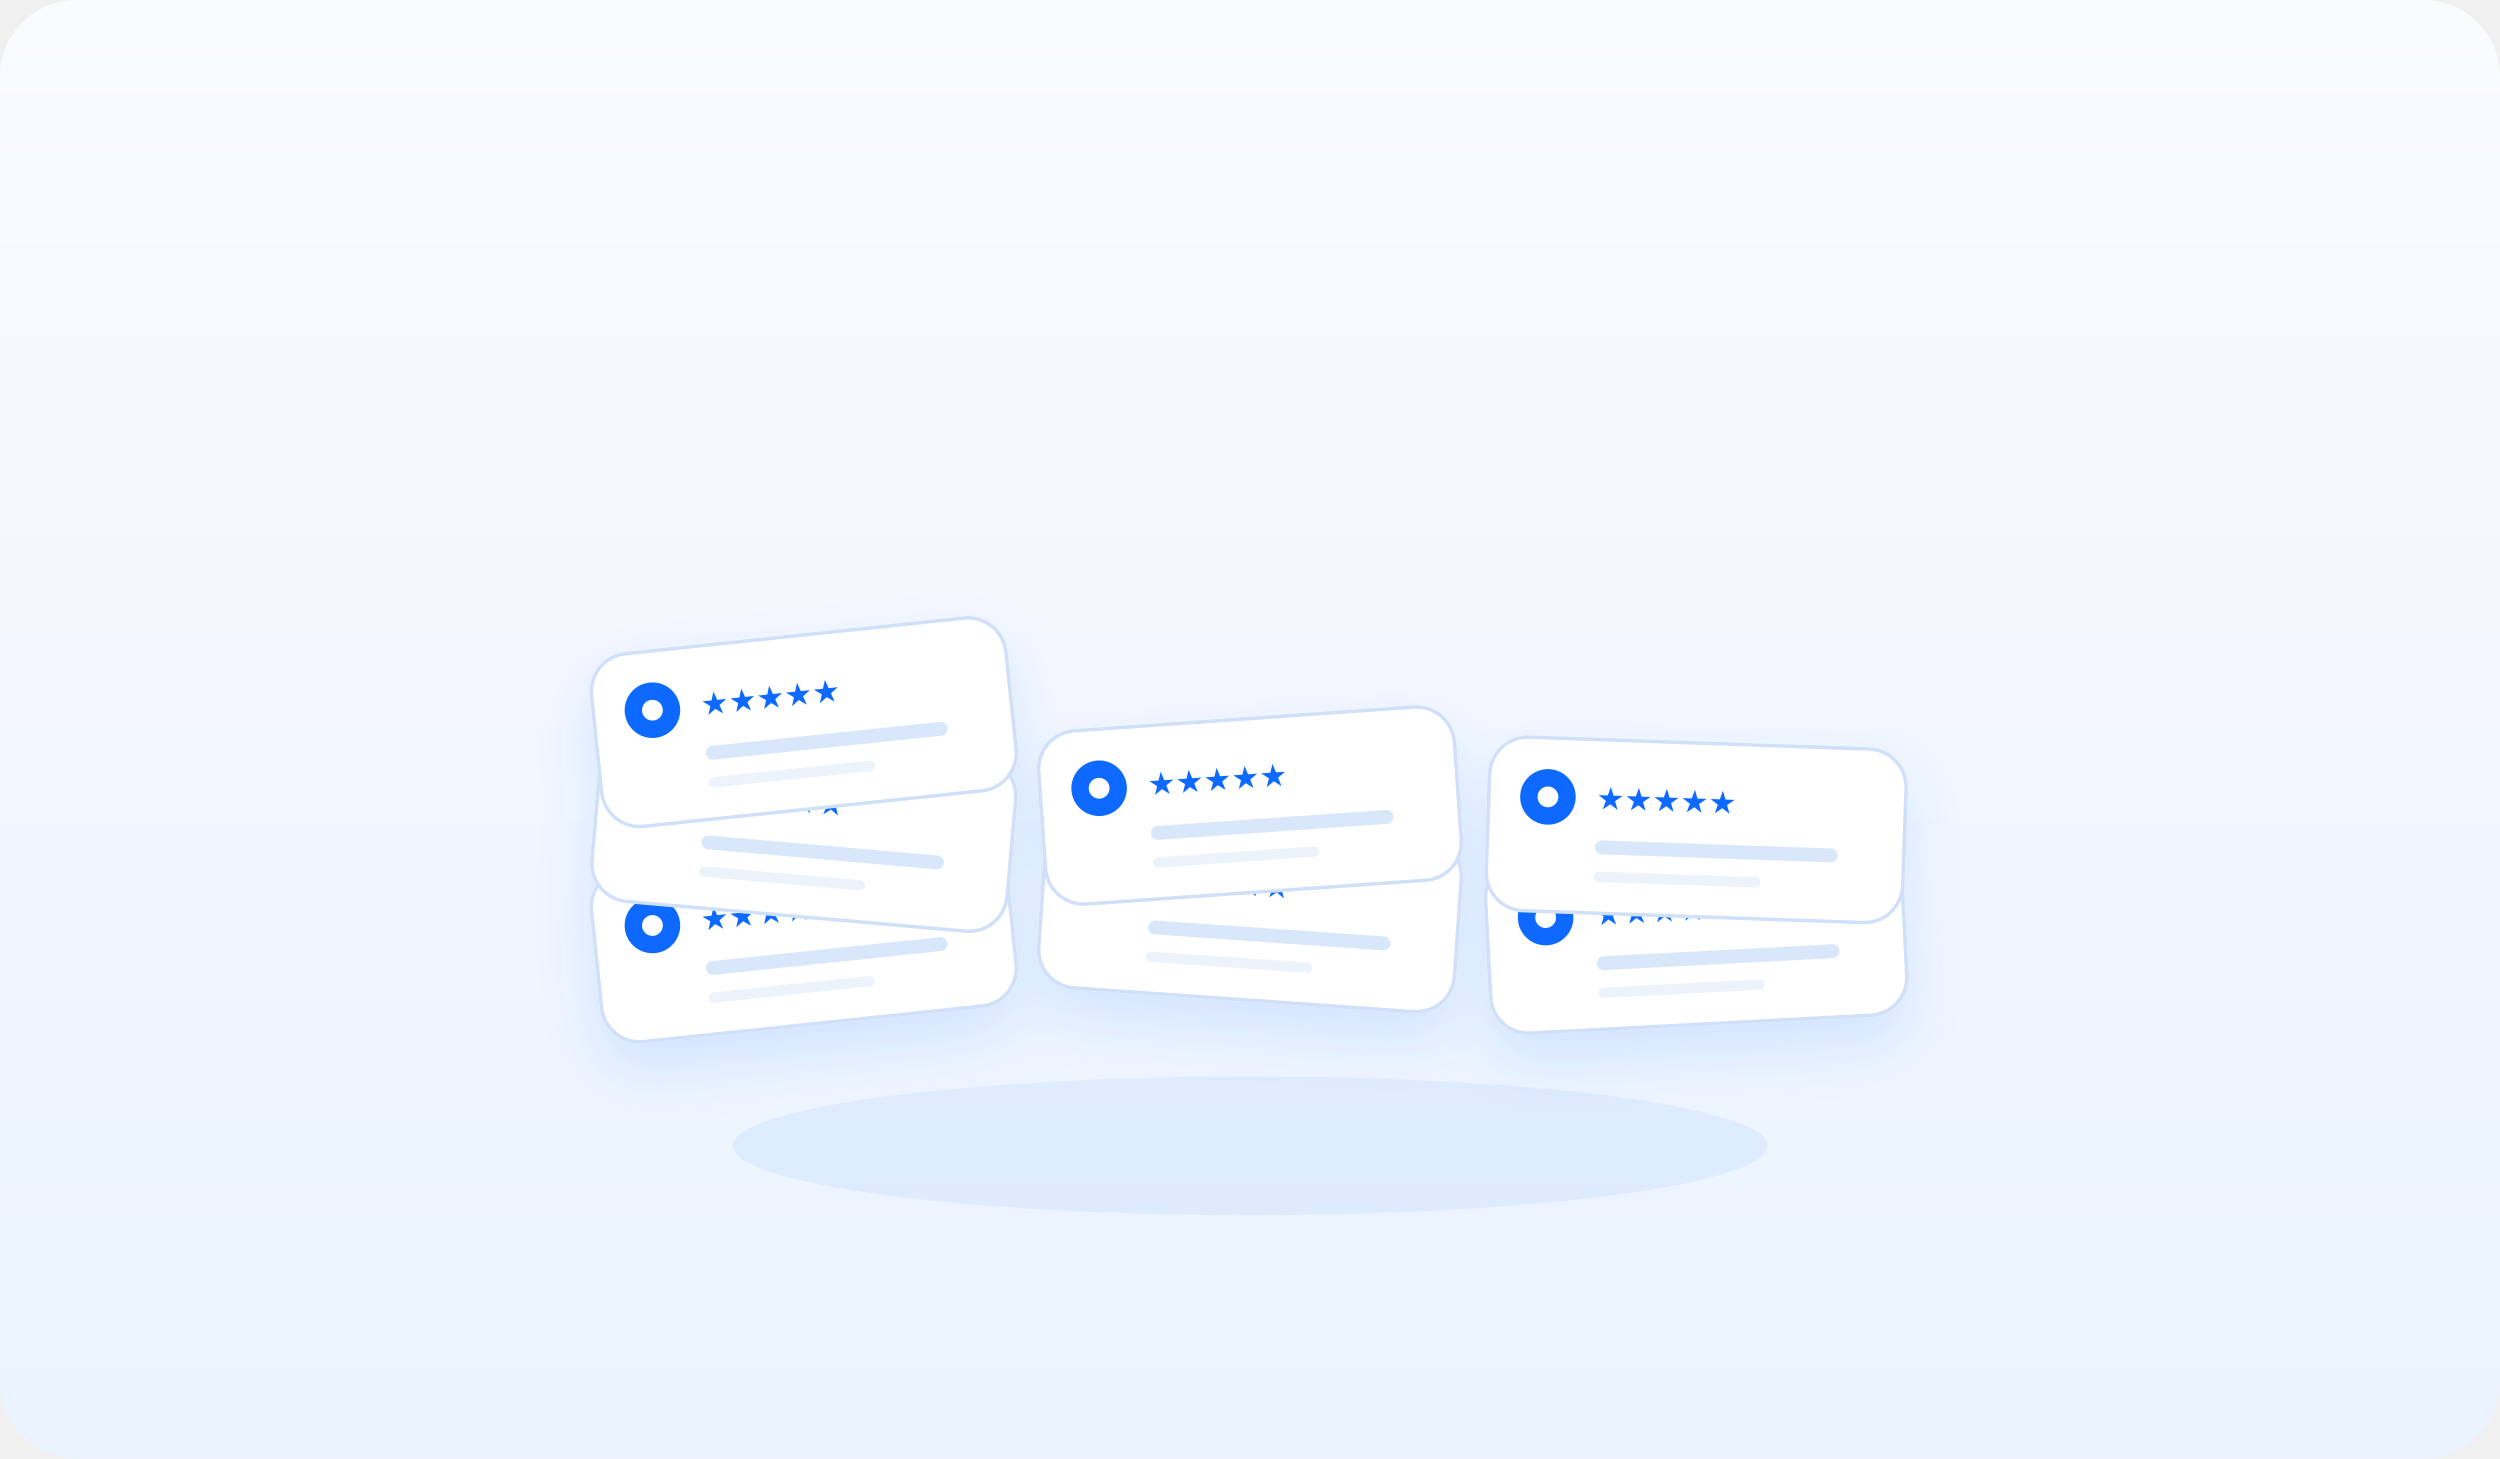
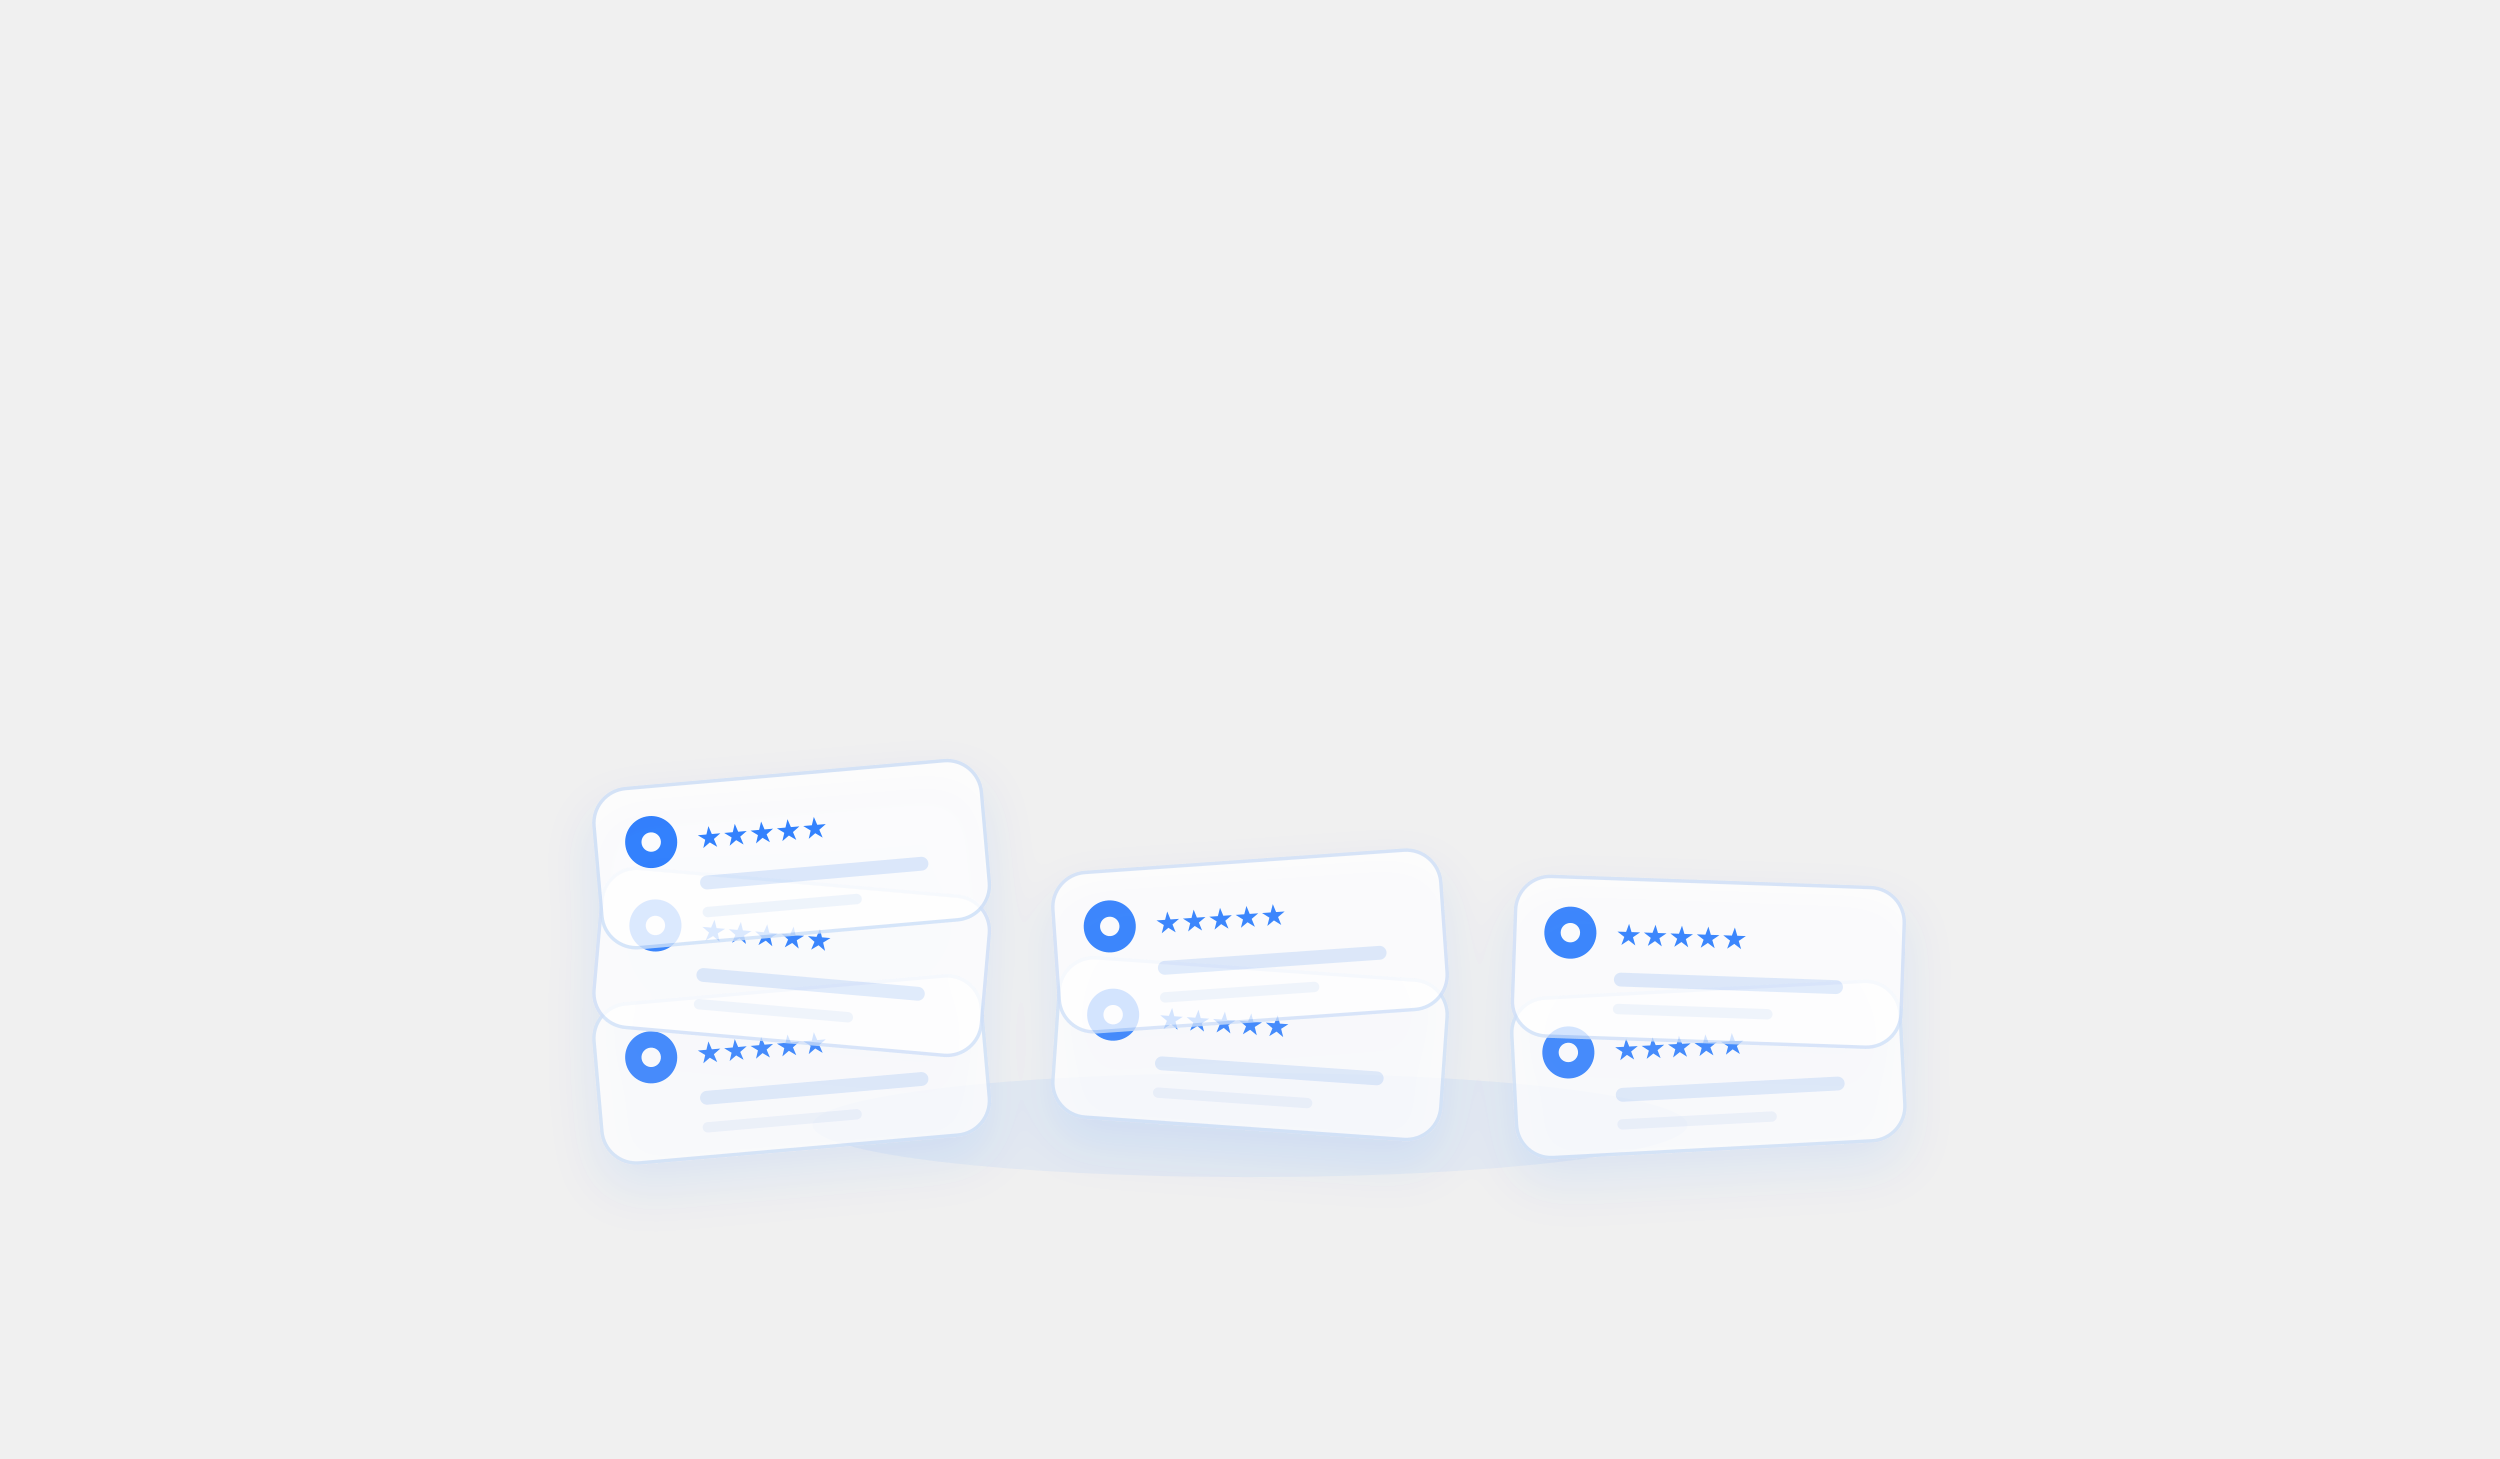
<svg xmlns="http://www.w3.org/2000/svg" viewBox="0 0 720 420">
  <defs>
-     <linearGradient id="b" x1="0" y1="0" x2="0" y2="1">
-       <stop stop-color="#f9fbff" />
-       <stop offset="1" stop-color="#eaf3ff" />
-     </linearGradient>
-     <filter id="s">
-       <feDropShadow dx="0" dy="8" stdDeviation="8" flood-color="#0869ff" flood-opacity=".12" />
+     <filter id="s" x="-30%" y="-30%" width="160%" height="180%">
+       <feDropShadow dx="0" dy="7" stdDeviation="7" flood-color="#0869ff" flood-opacity=".12" />
    </filter>
  </defs>
-   <rect width="720" height="420" rx="22" fill="url(#b)" />
-   <ellipse cx="360" cy="330" rx="149" ry="20" fill="#0869ff" opacity=".07" />
+   <ellipse cx="360" cy="324" rx="126" ry="15" fill="#0869ff" opacity=".055" />
  <g filter="url(#s)">
-     <g transform="translate(171.5 245) rotate(-6 60 25)">
-       <rect width="120" height="50" rx="11" fill="#fff" stroke="#cfe0f8" />
-       <circle cx="17" cy="17" r="8" fill="#0869ff" />
-       <circle cx="17" cy="17" r="3" fill="#fff" />
-       <text x="31" y="20" font-family="Arial,sans-serif" font-size="9" font-weight="700" fill="#0869ff">★★★★★</text>
-       <rect x="31" y="29" width="70" height="4" rx="2" fill="#d9e7fb" />
-       <rect x="31" y="38" width="48" height="3" rx="1.5" fill="#edf3fb" />
+     <g opacity="0.72" transform="translate(172 285) rotate(-5 56 23)">
+       <rect width="112" height="46" rx="10" fill="#fff" stroke="#cfe0f8" />
+       <circle cx="16" cy="16" r="7.5" fill="#0869ff" />
+       <circle cx="16" cy="16" r="2.8" fill="#fff" />
+       <text x="29" y="19" font-family="Arial,sans-serif" font-size="8.5" font-weight="700" fill="#0869ff">★★★★★</text>
+       <rect x="29" y="27" width="66" height="4" rx="2" fill="#d9e7fb" />
+       <rect x="29" y="36" width="46" height="3" rx="1.5" fill="#edf3fb" />
    </g>
-     <g transform="translate(300 238) rotate(4 60 25)">
-       <rect width="120" height="50" rx="11" fill="#fff" stroke="#cfe0f8" />
-       <circle cx="17" cy="17" r="8" fill="#0869ff" />
-       <circle cx="17" cy="17" r="3" fill="#fff" />
-       <text x="31" y="20" font-family="Arial,sans-serif" font-size="9" font-weight="700" fill="#0869ff">★★★★★</text>
-       <rect x="31" y="29" width="70" height="4" rx="2" fill="#d9e7fb" />
-       <rect x="31" y="38" width="48" height="3" rx="1.5" fill="#edf3fb" />
+     <g opacity="0.72" transform="translate(304 279) rotate(4 56 23)">
+       <rect width="112" height="46" rx="10" fill="#fff" stroke="#cfe0f8" />
+       <circle cx="16" cy="16" r="7.5" fill="#0869ff" />
+       <circle cx="16" cy="16" r="2.8" fill="#fff" />
+       <text x="29" y="19" font-family="Arial,sans-serif" font-size="8.5" font-weight="700" fill="#0869ff">★★★★★</text>
+       <rect x="29" y="27" width="66" height="4" rx="2" fill="#d9e7fb" />
+       <rect x="29" y="36" width="46" height="3" rx="1.5" fill="#edf3fb" />
    </g>
-     <g transform="translate(428.5 245) rotate(-3 60 25)">
-       <rect width="120" height="50" rx="11" fill="#fff" stroke="#cfe0f8" />
-       <circle cx="17" cy="17" r="8" fill="#0869ff" />
-       <circle cx="17" cy="17" r="3" fill="#fff" />
-       <text x="31" y="20" font-family="Arial,sans-serif" font-size="9" font-weight="700" fill="#0869ff">★★★★★</text>
-       <rect x="31" y="29" width="70" height="4" rx="2" fill="#d9e7fb" />
-       <rect x="31" y="38" width="48" height="3" rx="1.5" fill="#edf3fb" />
+     <g opacity="0.72" transform="translate(436 285) rotate(-3 56 23)">
+       <rect width="112" height="46" rx="10" fill="#fff" stroke="#cfe0f8" />
+       <circle cx="16" cy="16" r="7.5" fill="#0869ff" />
+       <circle cx="16" cy="16" r="2.8" fill="#fff" />
+       <text x="29" y="19" font-family="Arial,sans-serif" font-size="8.5" font-weight="700" fill="#0869ff">★★★★★</text>
+       <rect x="29" y="27" width="66" height="4" rx="2" fill="#d9e7fb" />
+       <rect x="29" y="36" width="46" height="3" rx="1.5" fill="#edf3fb" />
    </g>
-     <g transform="translate(171.5 214) rotate(5 60 25)">
-       <rect width="120" height="50" rx="11" fill="#fff" stroke="#cfe0f8" />
-       <circle cx="17" cy="17" r="8" fill="#0869ff" />
-       <circle cx="17" cy="17" r="3" fill="#fff" />
-       <text x="31" y="20" font-family="Arial,sans-serif" font-size="9" font-weight="700" fill="#0869ff">★★★★★</text>
-       <rect x="31" y="29" width="70" height="4" rx="2" fill="#d9e7fb" />
-       <rect x="31" y="38" width="48" height="3" rx="1.5" fill="#edf3fb" />
+     <g opacity="0.77" transform="translate(172 254) rotate(5 56 23)">
+       <rect width="112" height="46" rx="10" fill="#fff" stroke="#cfe0f8" />
+       <circle cx="16" cy="16" r="7.5" fill="#0869ff" />
+       <circle cx="16" cy="16" r="2.8" fill="#fff" />
+       <text x="29" y="19" font-family="Arial,sans-serif" font-size="8.5" font-weight="700" fill="#0869ff">★★★★★</text>
+       <rect x="29" y="27" width="66" height="4" rx="2" fill="#d9e7fb" />
+       <rect x="29" y="36" width="46" height="3" rx="1.5" fill="#edf3fb" />
    </g>
-     <g transform="translate(300 207) rotate(-4 60 25)">
-       <rect width="120" height="50" rx="11" fill="#fff" stroke="#cfe0f8" />
-       <circle cx="17" cy="17" r="8" fill="#0869ff" />
-       <circle cx="17" cy="17" r="3" fill="#fff" />
-       <text x="31" y="20" font-family="Arial,sans-serif" font-size="9" font-weight="700" fill="#0869ff">★★★★★</text>
-       <rect x="31" y="29" width="70" height="4" rx="2" fill="#d9e7fb" />
-       <rect x="31" y="38" width="48" height="3" rx="1.5" fill="#edf3fb" />
+     <g opacity="0.77" transform="translate(304 248) rotate(-4 56 23)">
+       <rect width="112" height="46" rx="10" fill="#fff" stroke="#cfe0f8" />
+       <circle cx="16" cy="16" r="7.5" fill="#0869ff" />
+       <circle cx="16" cy="16" r="2.8" fill="#fff" />
+       <text x="29" y="19" font-family="Arial,sans-serif" font-size="8.5" font-weight="700" fill="#0869ff">★★★★★</text>
+       <rect x="29" y="27" width="66" height="4" rx="2" fill="#d9e7fb" />
+       <rect x="29" y="36" width="46" height="3" rx="1.5" fill="#edf3fb" />
    </g>
-     <g transform="translate(428.5 214) rotate(2 60 25)">
-       <rect width="120" height="50" rx="11" fill="#fff" stroke="#cfe0f8" />
-       <circle cx="17" cy="17" r="8" fill="#0869ff" />
-       <circle cx="17" cy="17" r="3" fill="#fff" />
-       <text x="31" y="20" font-family="Arial,sans-serif" font-size="9" font-weight="700" fill="#0869ff">★★★★★</text>
-       <rect x="31" y="29" width="70" height="4" rx="2" fill="#d9e7fb" />
-       <rect x="31" y="38" width="48" height="3" rx="1.5" fill="#edf3fb" />
+     <g opacity="0.77" transform="translate(436 254) rotate(2 56 23)">
+       <rect width="112" height="46" rx="10" fill="#fff" stroke="#cfe0f8" />
+       <circle cx="16" cy="16" r="7.5" fill="#0869ff" />
+       <circle cx="16" cy="16" r="2.8" fill="#fff" />
+       <text x="29" y="19" font-family="Arial,sans-serif" font-size="8.5" font-weight="700" fill="#0869ff">★★★★★</text>
+       <rect x="29" y="27" width="66" height="4" rx="2" fill="#d9e7fb" />
+       <rect x="29" y="36" width="46" height="3" rx="1.5" fill="#edf3fb" />
    </g>
-     <g transform="translate(171.5 183) rotate(-6 60 25)">
-       <rect width="120" height="50" rx="11" fill="#fff" stroke="#cfe0f8" />
-       <circle cx="17" cy="17" r="8" fill="#0869ff" />
-       <circle cx="17" cy="17" r="3" fill="#fff" />
-       <text x="31" y="20" font-family="Arial,sans-serif" font-size="9" font-weight="700" fill="#0869ff">★★★★★</text>
-       <rect x="31" y="29" width="70" height="4" rx="2" fill="#d9e7fb" />
-       <rect x="31" y="38" width="48" height="3" rx="1.5" fill="#edf3fb" />
+     <g opacity="0.82" transform="translate(172 223) rotate(-5 56 23)">
+       <rect width="112" height="46" rx="10" fill="#fff" stroke="#cfe0f8" />
+       <circle cx="16" cy="16" r="7.5" fill="#0869ff" />
+       <circle cx="16" cy="16" r="2.8" fill="#fff" />
+       <text x="29" y="19" font-family="Arial,sans-serif" font-size="8.5" font-weight="700" fill="#0869ff">★★★★★</text>
+       <rect x="29" y="27" width="66" height="4" rx="2" fill="#d9e7fb" />
+       <rect x="29" y="36" width="46" height="3" rx="1.5" fill="#edf3fb" />
    </g>
  </g>
</svg>
